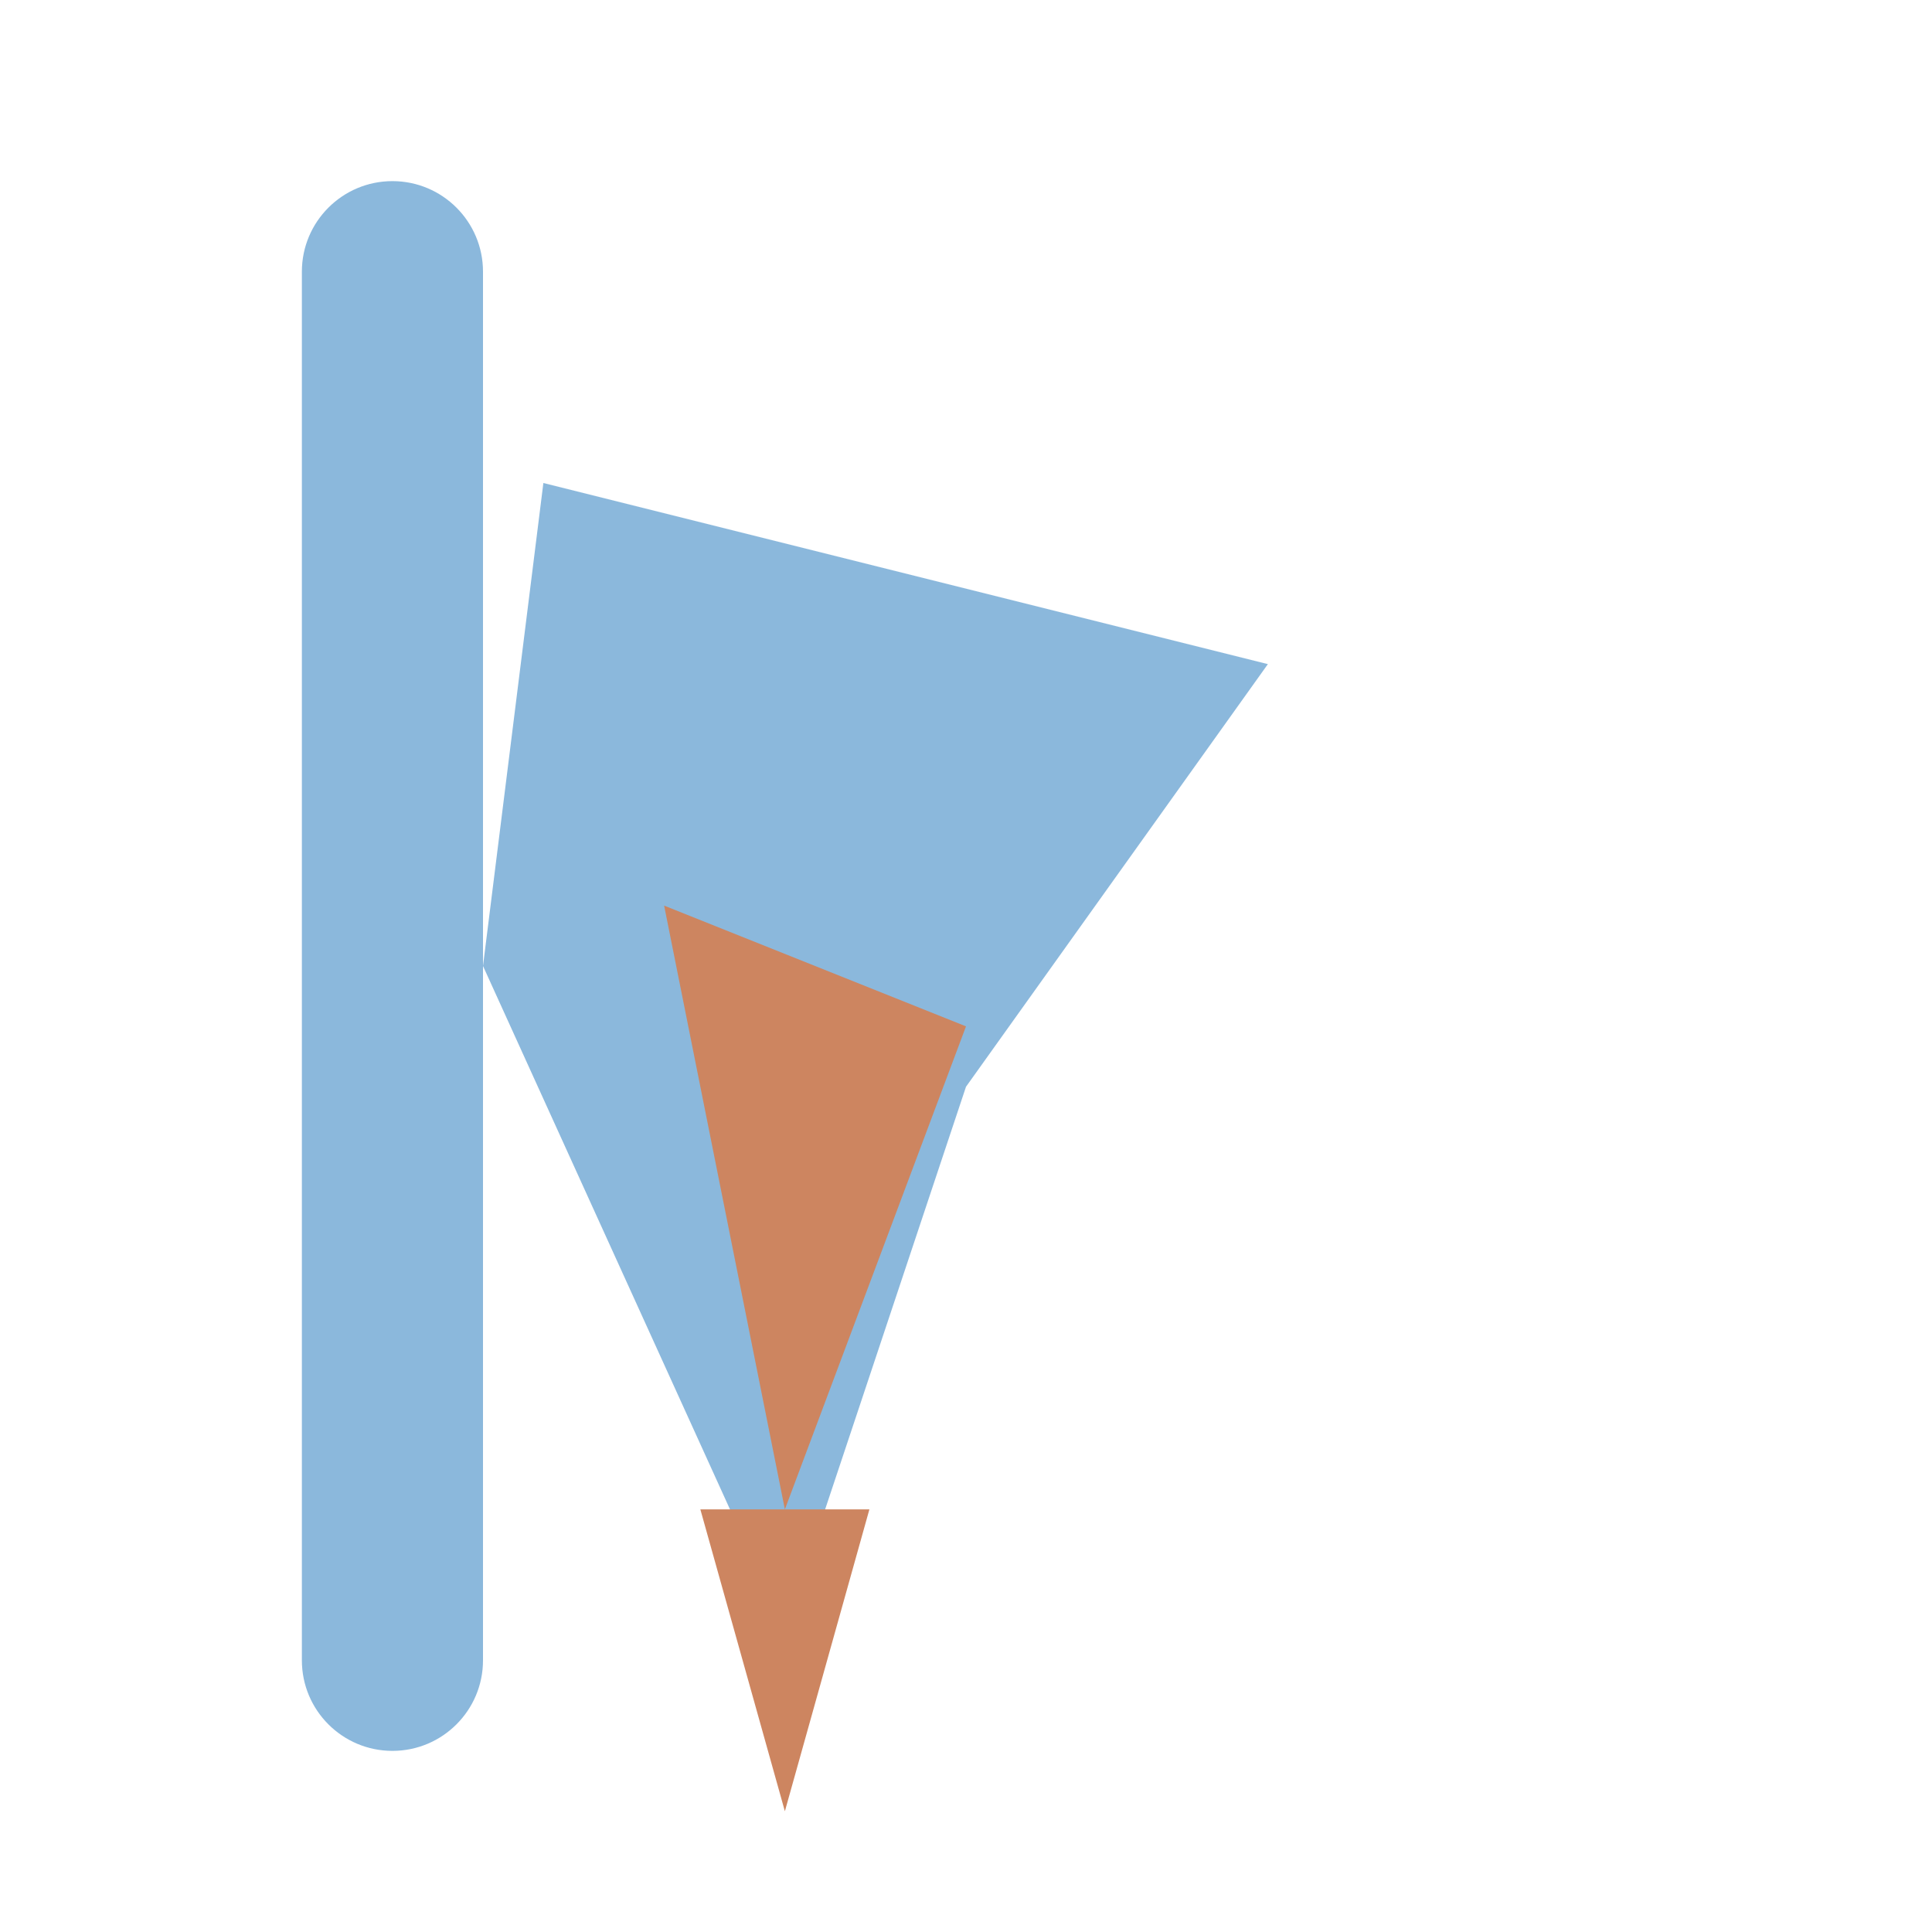
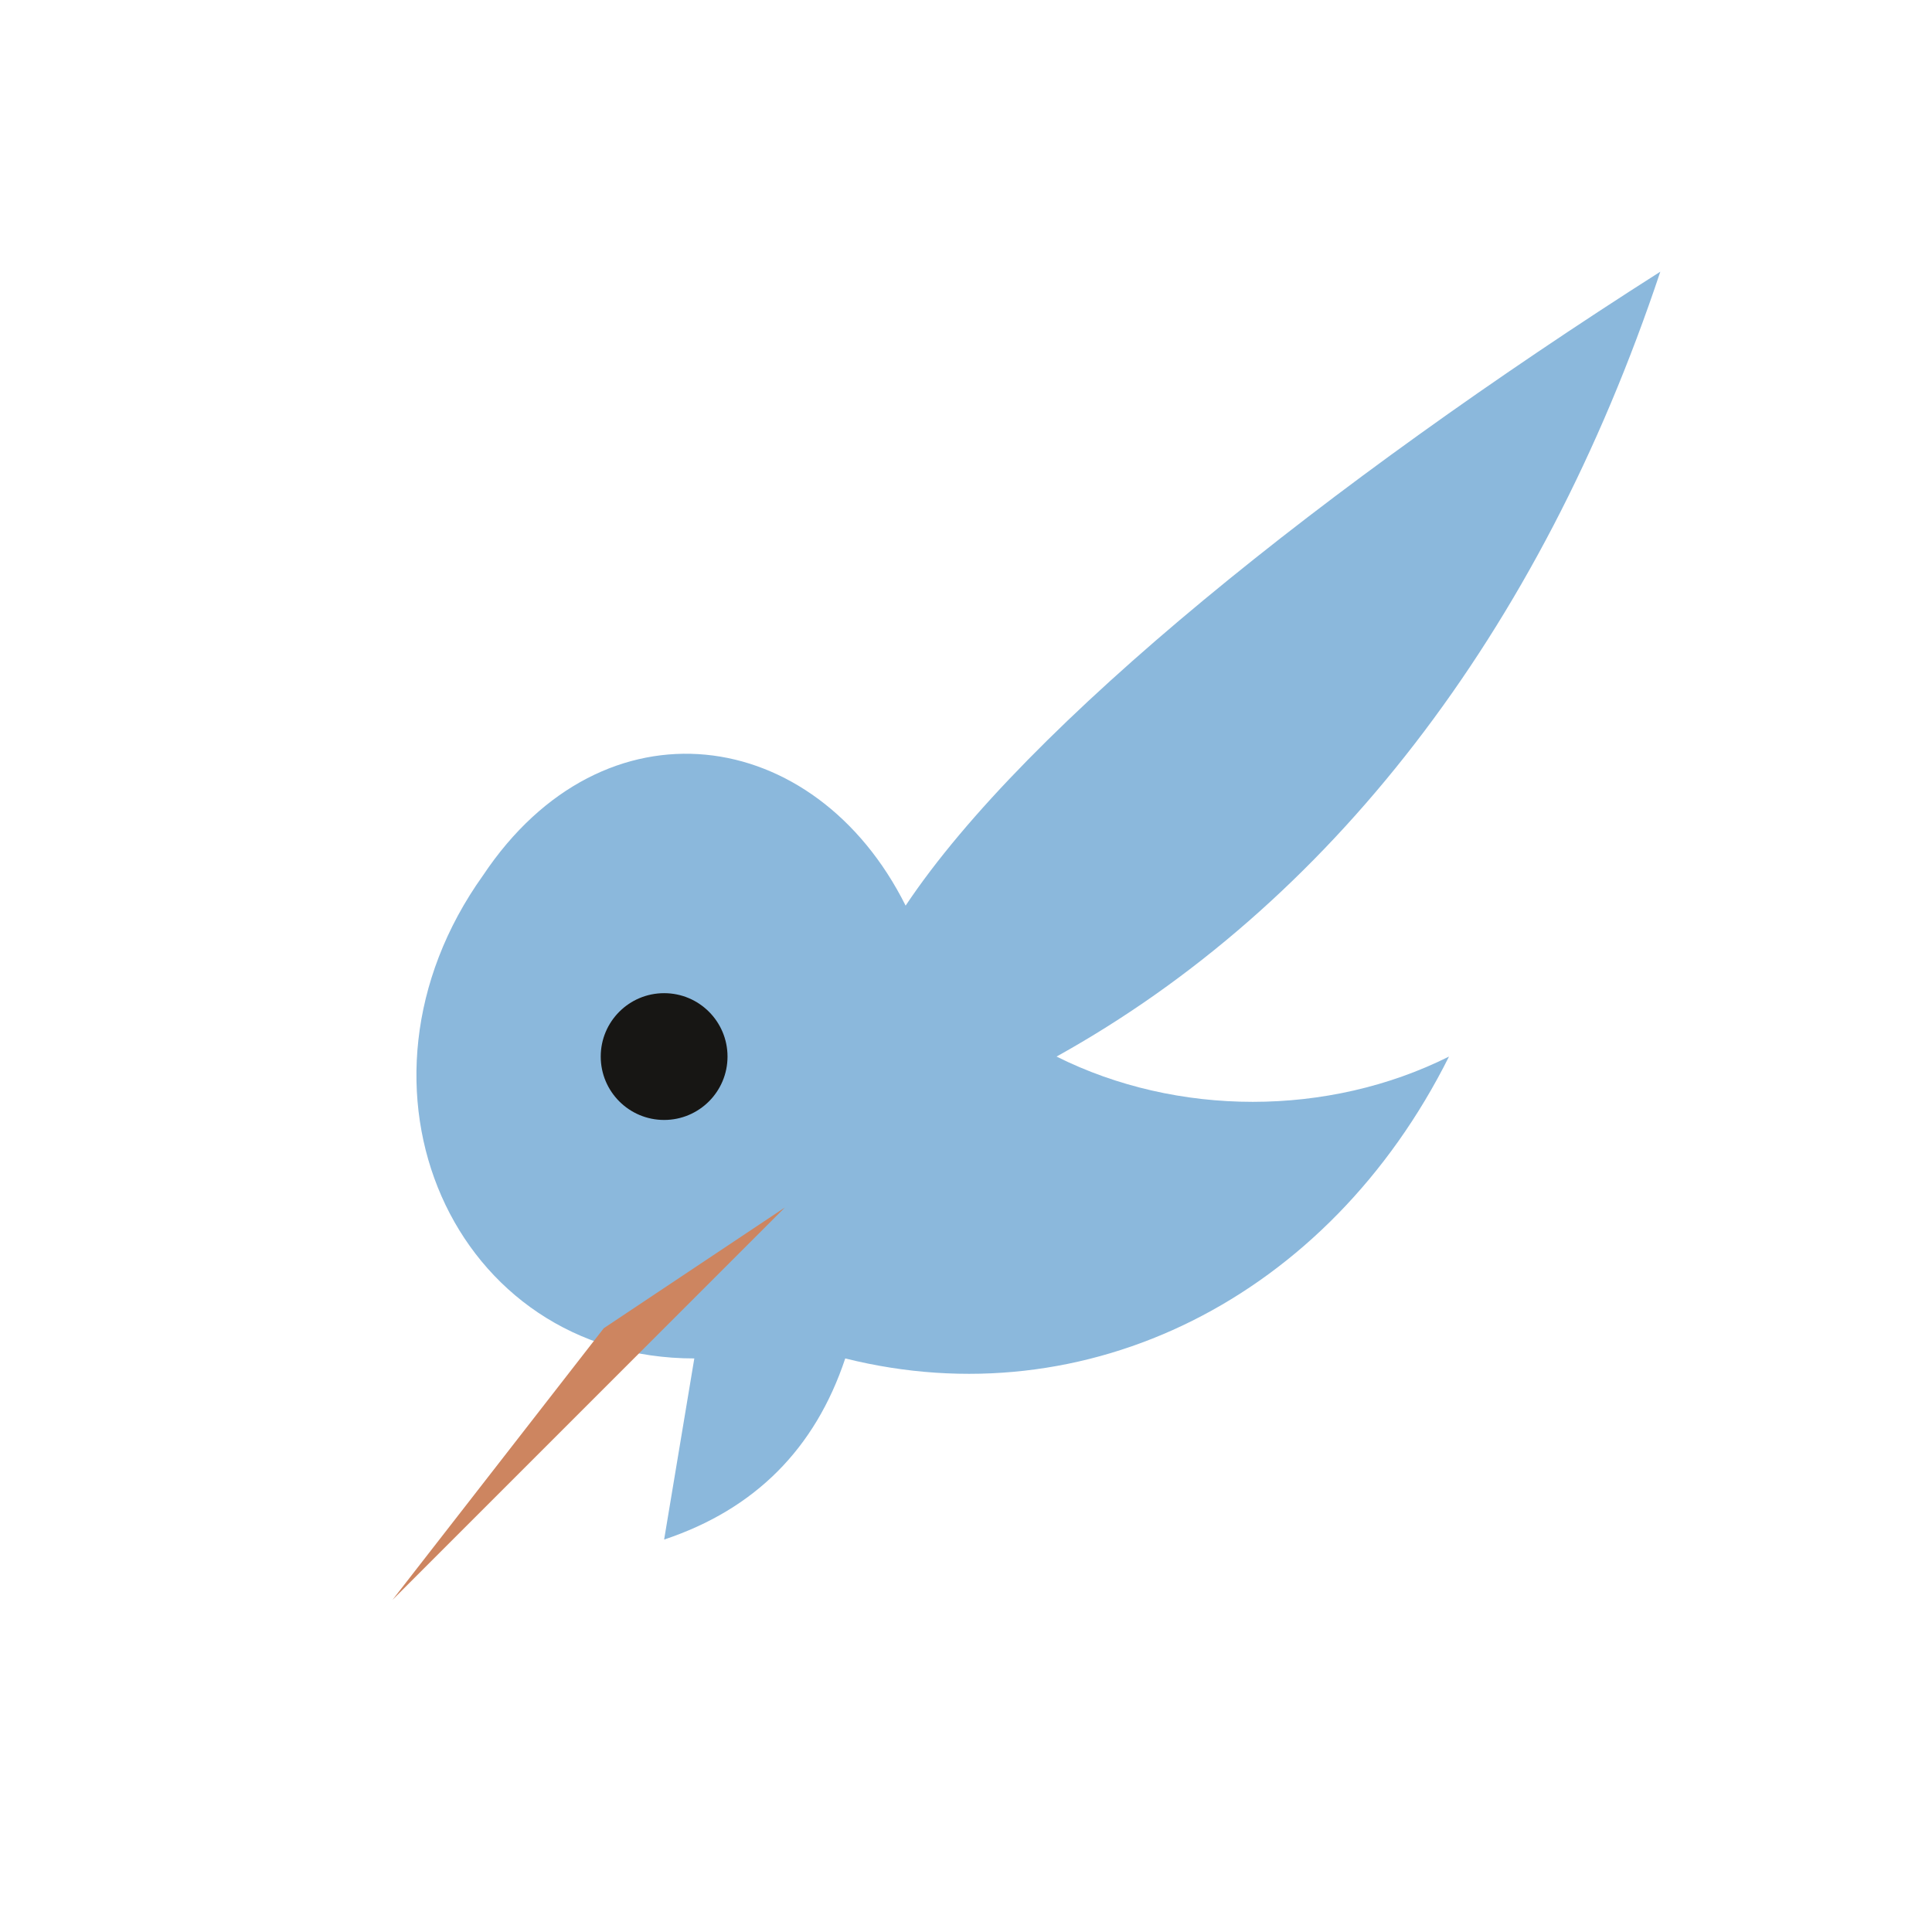
- <svg xmlns="http://www.w3.org/2000/svg" viewBox="0 0 32 32" role="img" aria-label="Nuthatch">
-   <rect x="5" y="3" width="3" height="26" rx="1.5" fill="#8bb8dc" />
-   <polygon points="9,8 21,11 16,18 13,27 8,16" fill="#8bb8dc" />
-   <polygon points="11,15 16,17 13,25" fill="#cd8560" />
-   <polygon points="11.6,25 14.4,25 13,30" fill="#cd8560" />
+ <svg xmlns="http://www.w3.org/2000/svg" viewBox="0 0 64 64" role="img" aria-label="Nuthatch">
+   <path d="M23 45 C15 45 11 36 16 29 C20 23 27 24 30 30 C34 24 44 16 55 9 C51 21 44 30 35 35 C39 37 44 37 48 35 C44 43 36 47 28 45 C27 48 25 50 22 51 Z" fill="#8bb8dc" />
+   <path d="M20 44 L26 40 L13 53 Z" fill="#cd8560" />
+   <circle cx="22" cy="35" r="2.1" fill="#171614" />
</svg>
